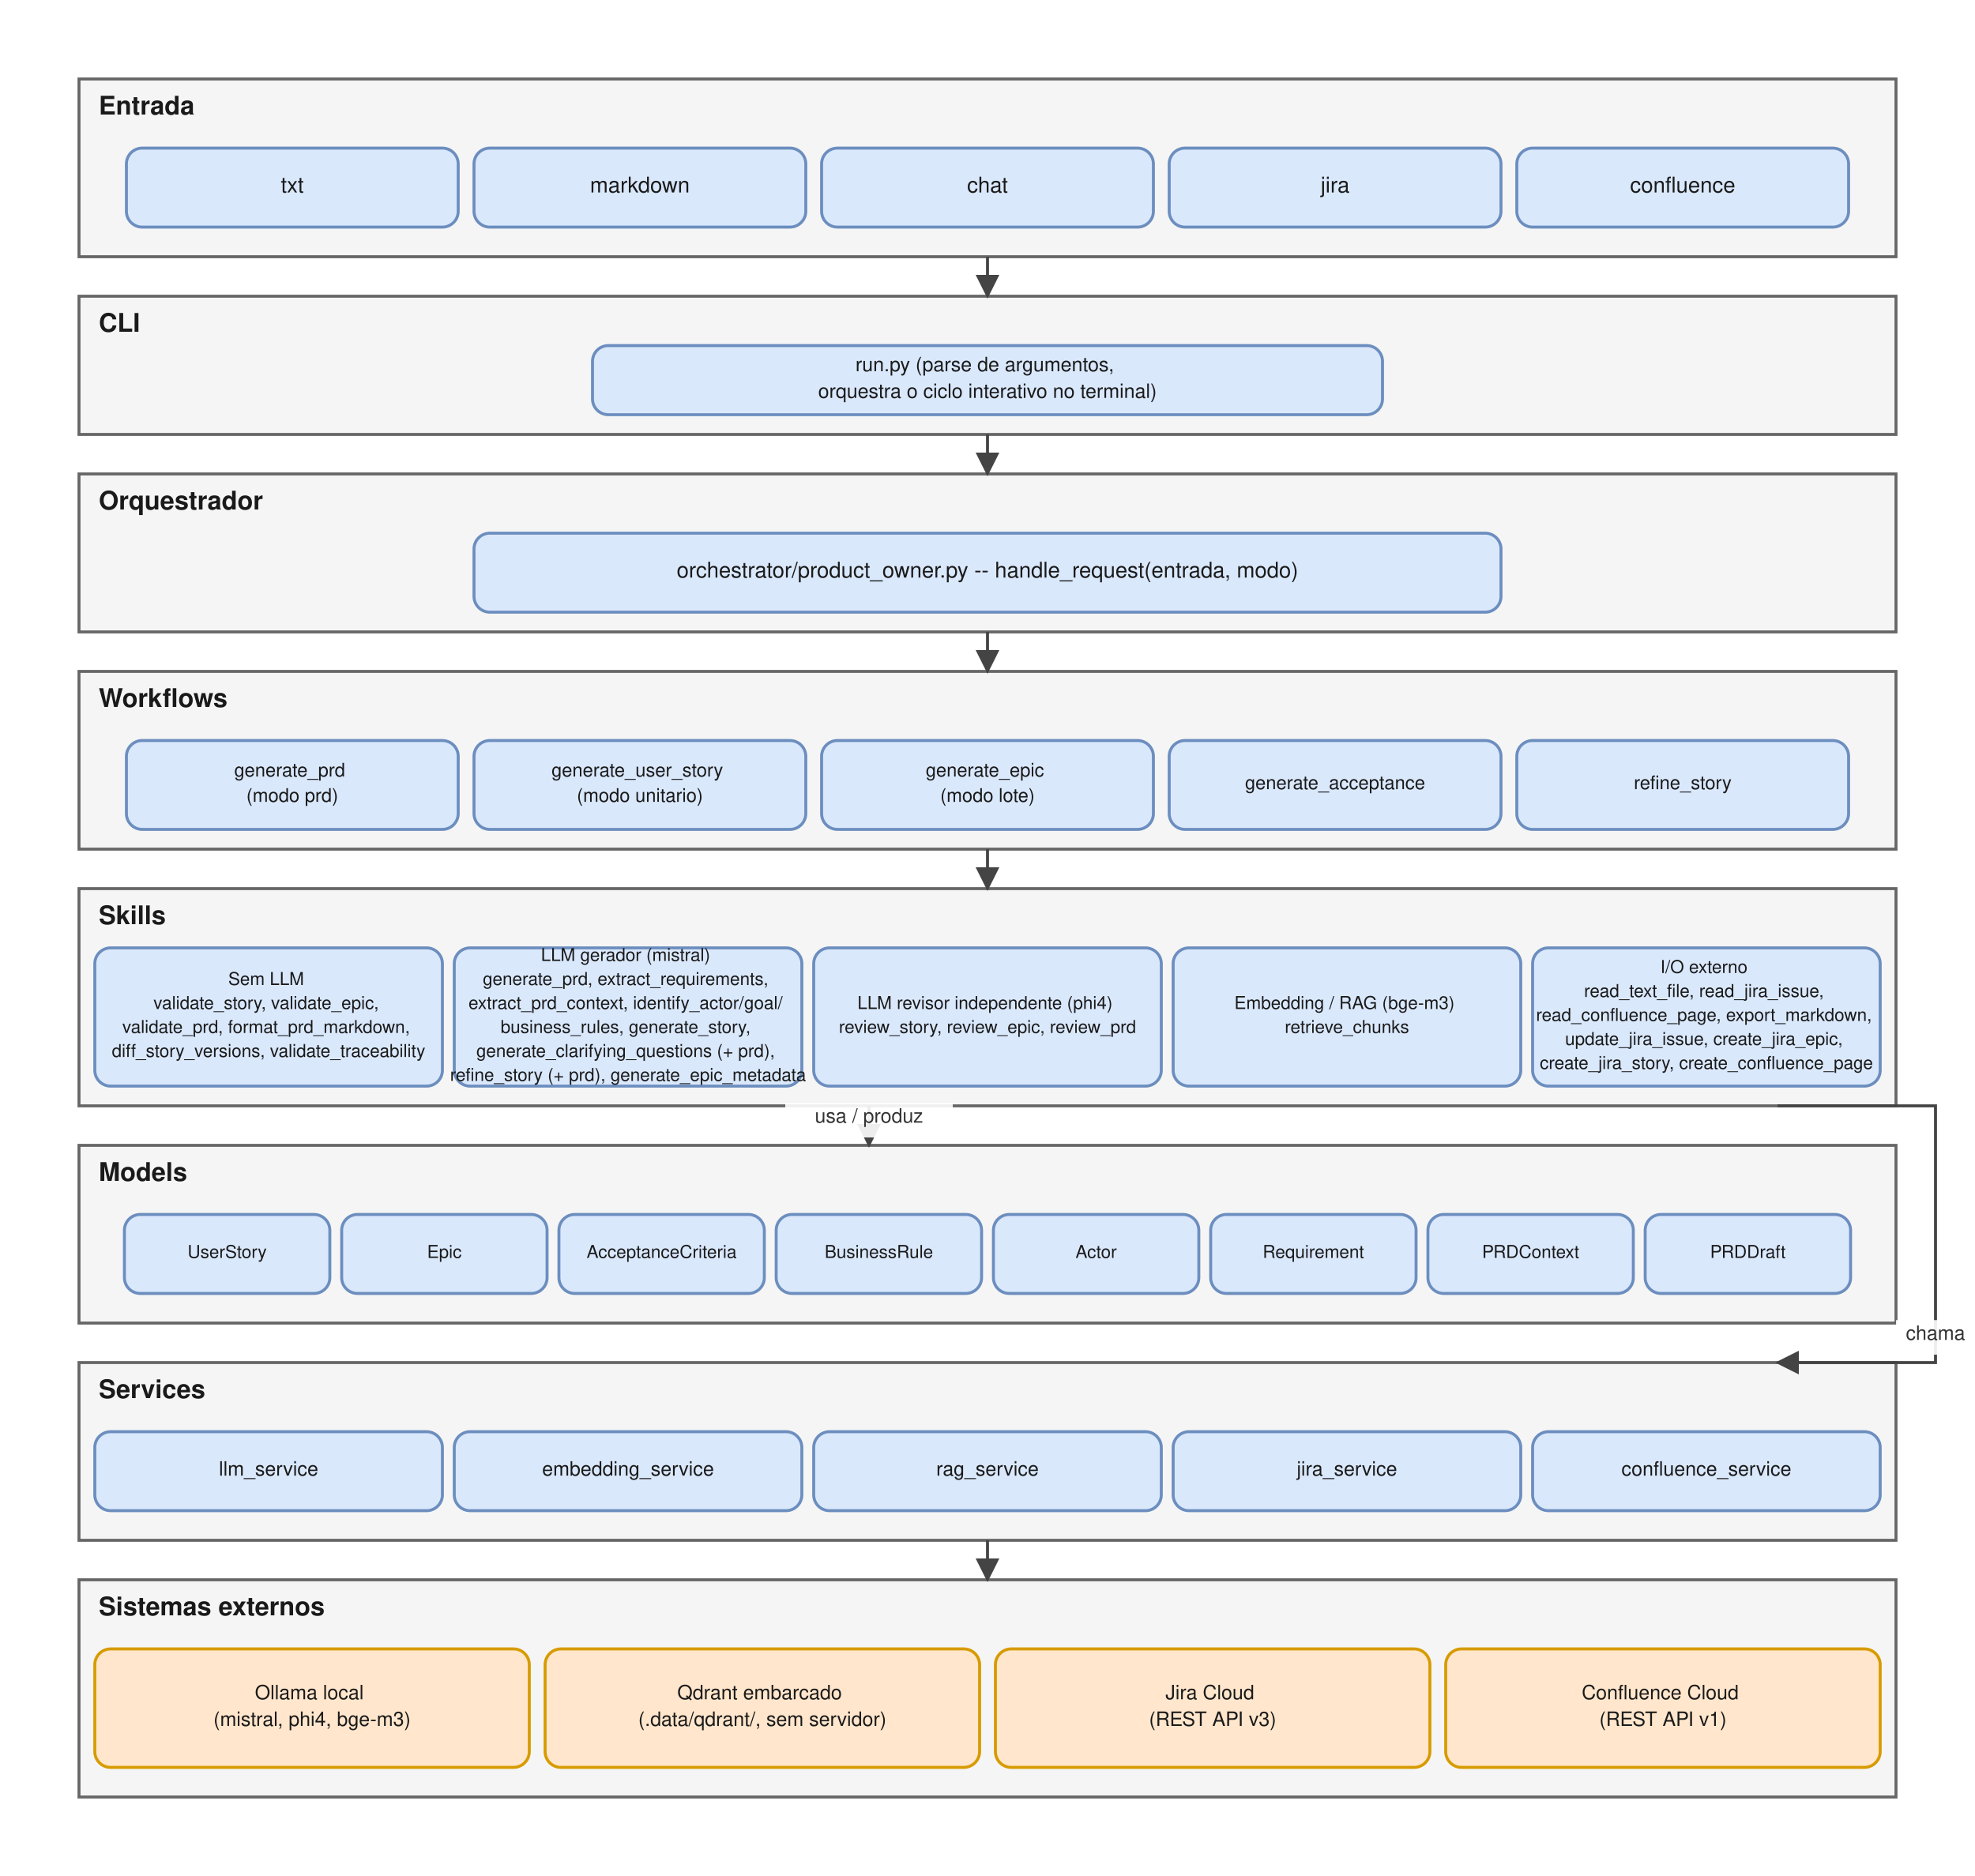
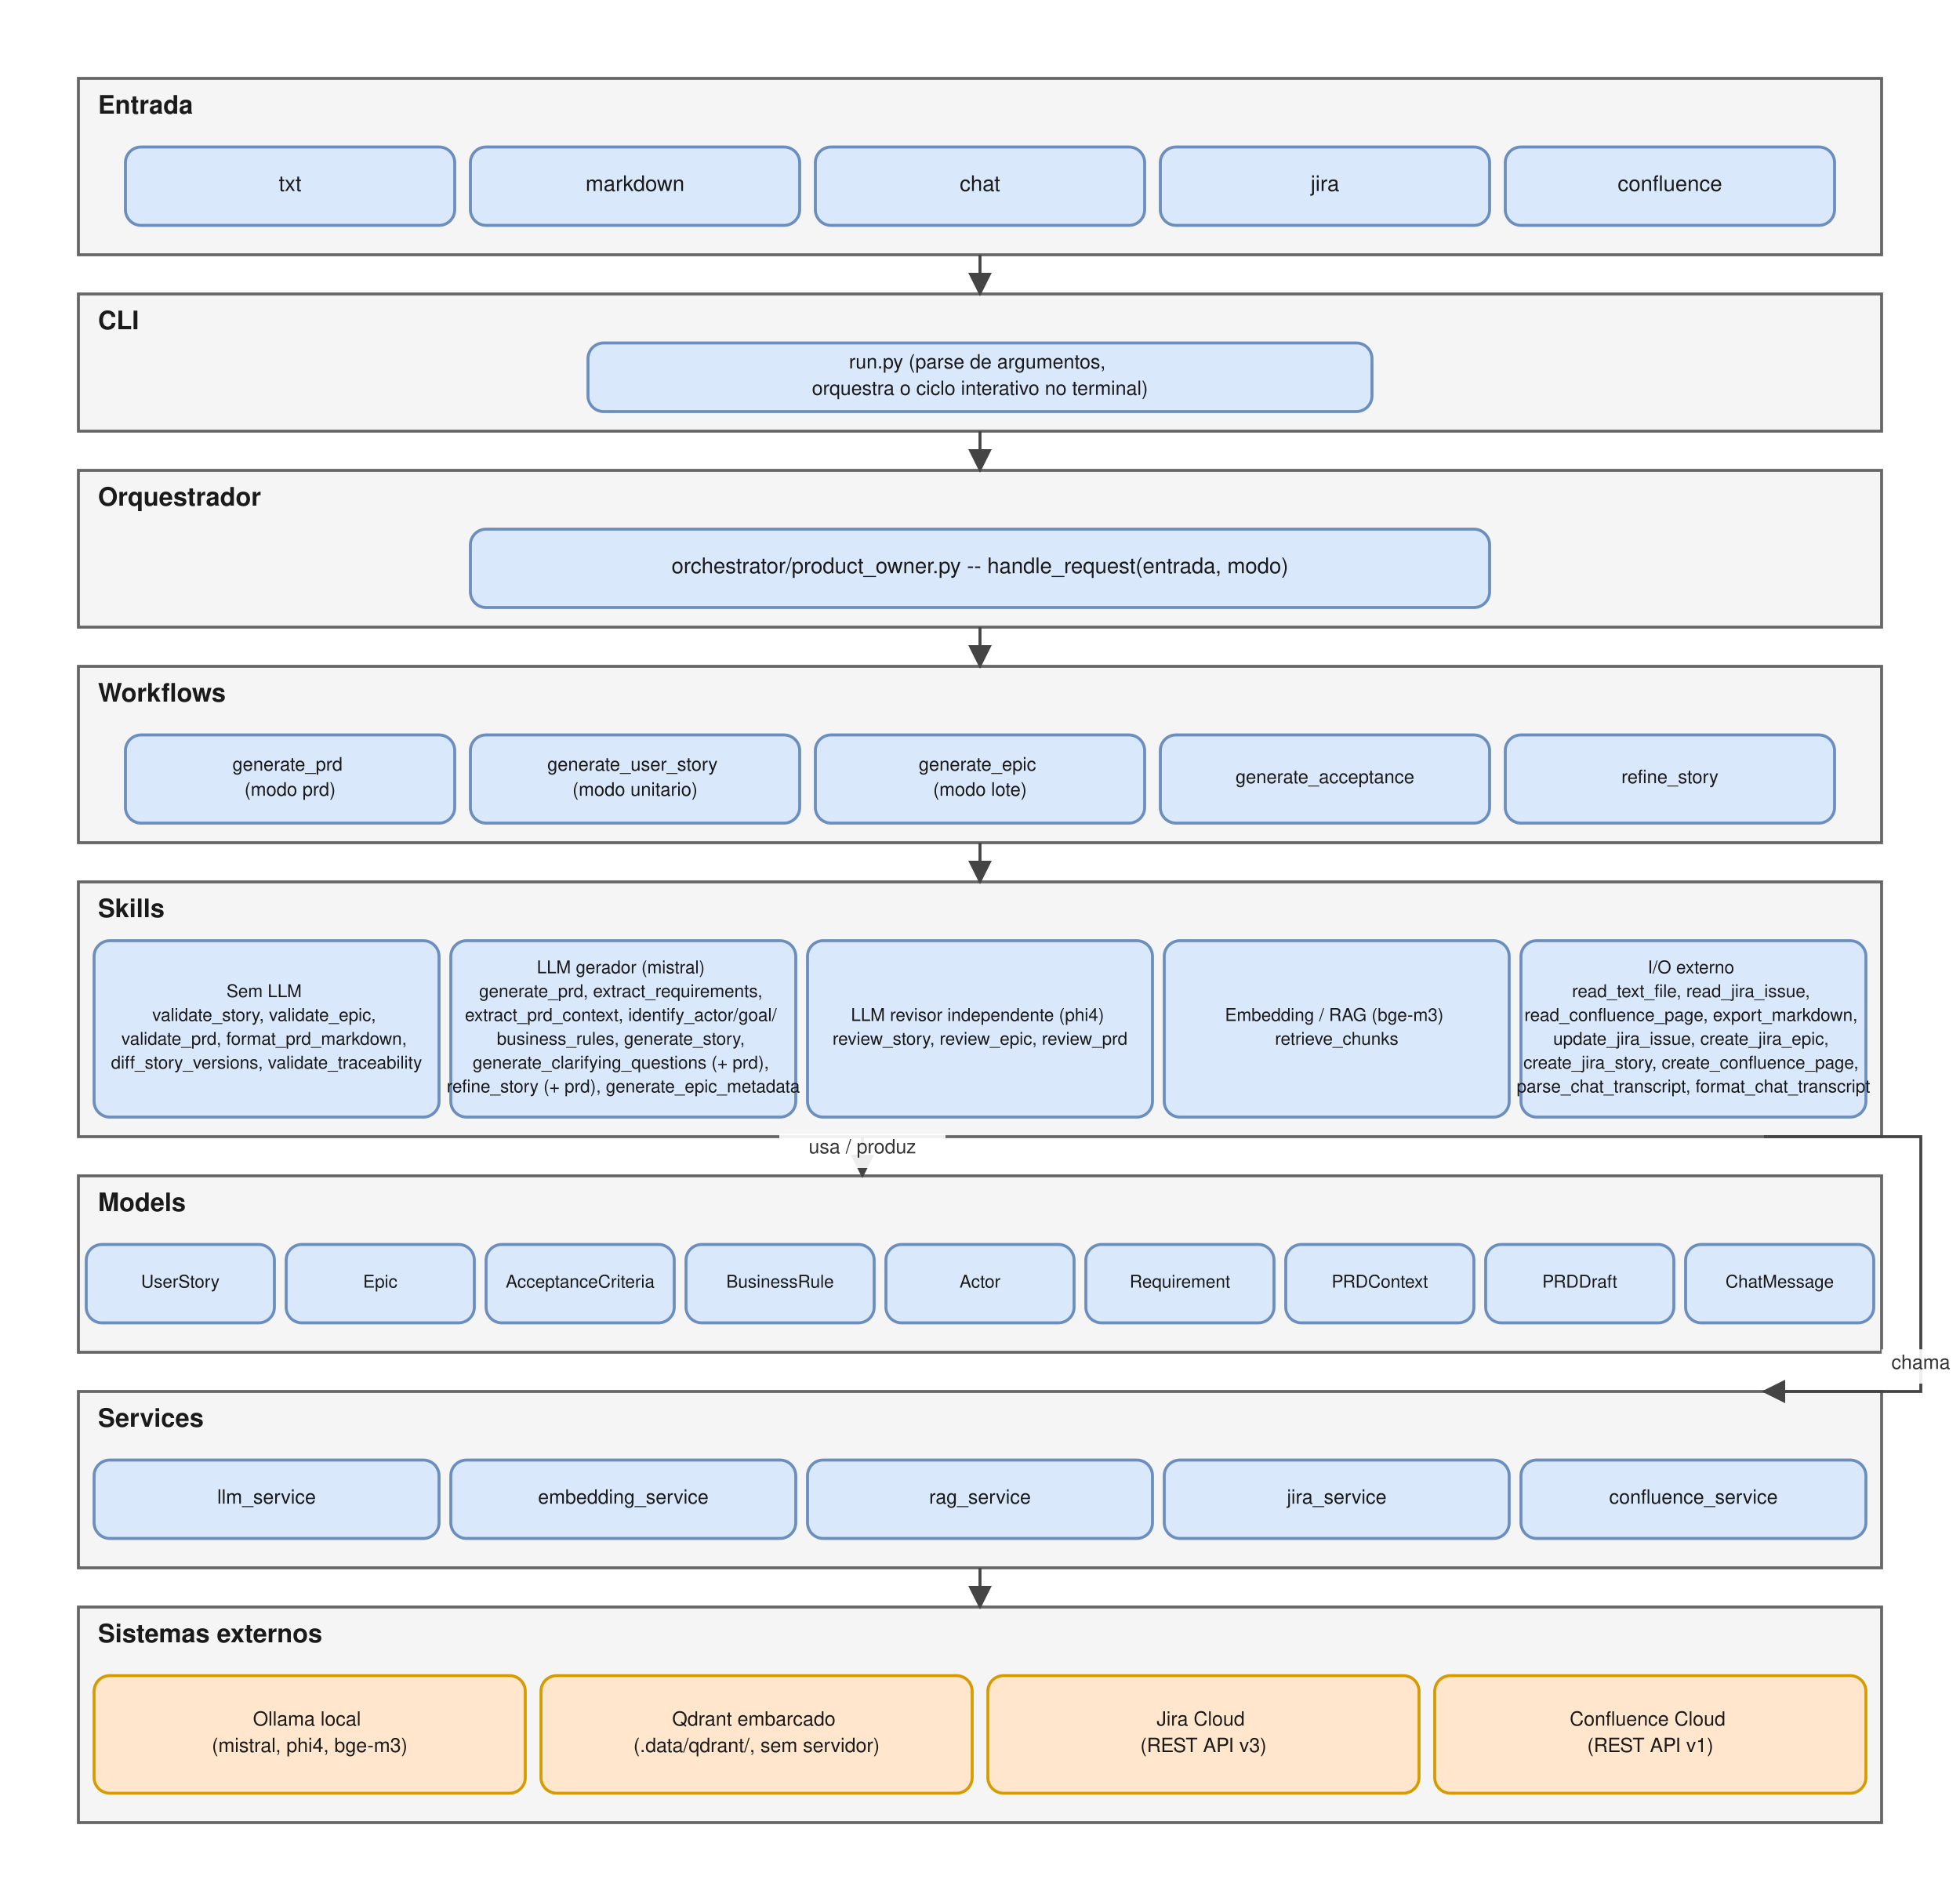
- <svg xmlns="http://www.w3.org/2000/svg" viewBox="0 0 1000 950" width="1000" height="950">
-   <rect x="0" y="0" width="1000" height="950" fill="#ffffff" />
+ <svg xmlns="http://www.w3.org/2000/svg" viewBox="0 0 1000 970" width="1000" height="970">
+   <rect x="0" y="0" width="1000" height="970" fill="#ffffff" />
  <defs>
    <marker id="arrow" viewBox="0 0 10 10" refX="9" refY="5" markerWidth="8" markerHeight="8" orient="auto-start-reverse">
      <path d="M0,0 L10,5 L0,10 z" fill="#444444" />
    </marker>
  </defs>
  <rect x="40" y="40" width="920" height="90" fill="#f5f5f5" stroke="#666666" stroke-width="1.5" />
  <text x="50" y="58" font-size="13" font-weight="bold" font-family="Helvetica,Arial,sans-serif" fill="#1a1a1a">Entrada</text>
  <rect x="40" y="150" width="920" height="70" fill="#f5f5f5" stroke="#666666" stroke-width="1.5" />
  <text x="50" y="168" font-size="13" font-weight="bold" font-family="Helvetica,Arial,sans-serif" fill="#1a1a1a">CLI</text>
  <rect x="40" y="240" width="920" height="80" fill="#f5f5f5" stroke="#666666" stroke-width="1.5" />
  <text x="50" y="258" font-size="13" font-weight="bold" font-family="Helvetica,Arial,sans-serif" fill="#1a1a1a">Orquestrador</text>
  <rect x="40" y="340" width="920" height="90" fill="#f5f5f5" stroke="#666666" stroke-width="1.5" />
  <text x="50" y="358" font-size="13" font-weight="bold" font-family="Helvetica,Arial,sans-serif" fill="#1a1a1a">Workflows</text>
-   <rect x="40" y="450" width="920" height="110" fill="#f5f5f5" stroke="#666666" stroke-width="1.5" />
+   <rect x="40" y="450" width="920" height="130" fill="#f5f5f5" stroke="#666666" stroke-width="1.5" />
  <text x="50" y="468" font-size="13" font-weight="bold" font-family="Helvetica,Arial,sans-serif" fill="#1a1a1a">Skills</text>
-   <rect x="40" y="580" width="920" height="90" fill="#f5f5f5" stroke="#666666" stroke-width="1.5" />
-   <text x="50" y="598" font-size="13" font-weight="bold" font-family="Helvetica,Arial,sans-serif" fill="#1a1a1a">Models</text>
-   <rect x="40" y="690" width="920" height="90" fill="#f5f5f5" stroke="#666666" stroke-width="1.5" />
-   <text x="50" y="708" font-size="13" font-weight="bold" font-family="Helvetica,Arial,sans-serif" fill="#1a1a1a">Services</text>
-   <rect x="40" y="800" width="920" height="110" fill="#f5f5f5" stroke="#666666" stroke-width="1.5" />
-   <text x="50" y="818" font-size="13" font-weight="bold" font-family="Helvetica,Arial,sans-serif" fill="#1a1a1a">Sistemas externos</text>
+   <rect x="40" y="600" width="920" height="90" fill="#f5f5f5" stroke="#666666" stroke-width="1.5" />
+   <text x="50" y="618" font-size="13" font-weight="bold" font-family="Helvetica,Arial,sans-serif" fill="#1a1a1a">Models</text>
+   <rect x="40" y="710" width="920" height="90" fill="#f5f5f5" stroke="#666666" stroke-width="1.5" />
+   <text x="50" y="728" font-size="13" font-weight="bold" font-family="Helvetica,Arial,sans-serif" fill="#1a1a1a">Services</text>
+   <rect x="40" y="820" width="920" height="110" fill="#f5f5f5" stroke="#666666" stroke-width="1.5" />
+   <text x="50" y="838" font-size="13" font-weight="bold" font-family="Helvetica,Arial,sans-serif" fill="#1a1a1a">Sistemas externos</text>
  <rect x="64.0" y="75" width="168" height="40" rx="8" ry="8" fill="#dae8fc" stroke="#6c8ebf" stroke-width="1.5" />
  <text x="148.0" y="97.475" text-anchor="middle" font-size="11" font-family="Helvetica,Arial,sans-serif" fill="#1a1a1a">
    <tspan x="148.0" dy="0">txt</tspan>
  </text>
  <rect x="240.0" y="75" width="168" height="40" rx="8" ry="8" fill="#dae8fc" stroke="#6c8ebf" stroke-width="1.5" />
  <text x="324.0" y="97.475" text-anchor="middle" font-size="11" font-family="Helvetica,Arial,sans-serif" fill="#1a1a1a">
    <tspan x="324.0" dy="0">markdown</tspan>
  </text>
  <rect x="416.0" y="75" width="168" height="40" rx="8" ry="8" fill="#dae8fc" stroke="#6c8ebf" stroke-width="1.5" />
  <text x="500.0" y="97.475" text-anchor="middle" font-size="11" font-family="Helvetica,Arial,sans-serif" fill="#1a1a1a">
    <tspan x="500.0" dy="0">chat</tspan>
  </text>
  <rect x="592.0" y="75" width="168" height="40" rx="8" ry="8" fill="#dae8fc" stroke="#6c8ebf" stroke-width="1.5" />
  <text x="676.0" y="97.475" text-anchor="middle" font-size="11" font-family="Helvetica,Arial,sans-serif" fill="#1a1a1a">
    <tspan x="676.0" dy="0">jira</tspan>
  </text>
  <rect x="768.0" y="75" width="168" height="40" rx="8" ry="8" fill="#dae8fc" stroke="#6c8ebf" stroke-width="1.5" />
  <text x="852.0" y="97.475" text-anchor="middle" font-size="11" font-family="Helvetica,Arial,sans-serif" fill="#1a1a1a">
    <tspan x="852.0" dy="0">confluence</tspan>
  </text>
  <rect x="300" y="175" width="400" height="35" rx="8" ry="8" fill="#dae8fc" stroke="#6c8ebf" stroke-width="1.5" />
  <text x="500.0" y="188.0" text-anchor="middle" font-size="10" font-family="Helvetica,Arial,sans-serif" fill="#1a1a1a">
    <tspan x="500.0" dy="0">run.py (parse de argumentos,</tspan>
    <tspan x="500.0" dy="13.5">orquestra o ciclo interativo no terminal)</tspan>
  </text>
  <rect x="240" y="270" width="520" height="40" rx="8" ry="8" fill="#dae8fc" stroke="#6c8ebf" stroke-width="1.5" />
  <text x="500.0" y="292.475" text-anchor="middle" font-size="11" font-family="Helvetica,Arial,sans-serif" fill="#1a1a1a">
    <tspan x="500.0" dy="0">orchestrator/product_owner.py -- handle_request(entrada, modo)</tspan>
  </text>
  <rect x="64.0" y="375" width="168" height="45" rx="8" ry="8" fill="#dae8fc" stroke="#6c8ebf" stroke-width="1.5" />
  <text x="148.0" y="393.225" text-anchor="middle" font-size="9.5" font-family="Helvetica,Arial,sans-serif" fill="#1a1a1a">
    <tspan x="148.0" dy="0">generate_prd</tspan>
    <tspan x="148.0" dy="12.825">(modo prd)</tspan>
  </text>
  <rect x="240.0" y="375" width="168" height="45" rx="8" ry="8" fill="#dae8fc" stroke="#6c8ebf" stroke-width="1.5" />
  <text x="324.0" y="393.225" text-anchor="middle" font-size="9.5" font-family="Helvetica,Arial,sans-serif" fill="#1a1a1a">
    <tspan x="324.0" dy="0">generate_user_story</tspan>
    <tspan x="324.0" dy="12.825">(modo unitario)</tspan>
  </text>
  <rect x="416.0" y="375" width="168" height="45" rx="8" ry="8" fill="#dae8fc" stroke="#6c8ebf" stroke-width="1.5" />
  <text x="500.0" y="393.225" text-anchor="middle" font-size="9.5" font-family="Helvetica,Arial,sans-serif" fill="#1a1a1a">
    <tspan x="500.0" dy="0">generate_epic</tspan>
    <tspan x="500.0" dy="12.825">(modo lote)</tspan>
  </text>
  <rect x="592.0" y="375" width="168" height="45" rx="8" ry="8" fill="#dae8fc" stroke="#6c8ebf" stroke-width="1.5" />
  <text x="676.0" y="399.637" text-anchor="middle" font-size="9.5" font-family="Helvetica,Arial,sans-serif" fill="#1a1a1a">
    <tspan x="676.0" dy="0">generate_acceptance</tspan>
  </text>
  <rect x="768.0" y="375" width="168" height="45" rx="8" ry="8" fill="#dae8fc" stroke="#6c8ebf" stroke-width="1.5" />
  <text x="852.0" y="399.637" text-anchor="middle" font-size="9.5" font-family="Helvetica,Arial,sans-serif" fill="#1a1a1a">
    <tspan x="852.0" dy="0">refine_story</tspan>
  </text>
-   <rect x="48.0" y="480" width="176" height="70" rx="8" ry="8" fill="#dae8fc" stroke="#6c8ebf" stroke-width="1.5" />
-   <text x="136.0" y="498.8" text-anchor="middle" font-size="9" font-family="Helvetica,Arial,sans-serif" fill="#1a1a1a">
+   <rect x="48.0" y="480" width="176" height="90" rx="8" ry="8" fill="#dae8fc" stroke="#6c8ebf" stroke-width="1.5" />
+   <text x="136.0" y="508.8" text-anchor="middle" font-size="9" font-family="Helvetica,Arial,sans-serif" fill="#1a1a1a">
    <tspan x="136.0" dy="0">Sem LLM</tspan>
    <tspan x="136.0" dy="12.15">validate_story, validate_epic,</tspan>
    <tspan x="136.0" dy="12.15">validate_prd, format_prd_markdown,</tspan>
    <tspan x="136.0" dy="12.15">diff_story_versions, validate_traceability</tspan>
  </text>
-   <rect x="230.0" y="480" width="176" height="70" rx="8" ry="8" fill="#dae8fc" stroke="#6c8ebf" stroke-width="1.5" />
-   <text x="318.0" y="486.65" text-anchor="middle" font-size="9" font-family="Helvetica,Arial,sans-serif" fill="#1a1a1a">
+   <rect x="230.0" y="480" width="176" height="90" rx="8" ry="8" fill="#dae8fc" stroke="#6c8ebf" stroke-width="1.5" />
+   <text x="318.0" y="496.65" text-anchor="middle" font-size="9" font-family="Helvetica,Arial,sans-serif" fill="#1a1a1a">
    <tspan x="318.0" dy="0">LLM gerador (mistral)</tspan>
    <tspan x="318.0" dy="12.15">generate_prd, extract_requirements,</tspan>
    <tspan x="318.0" dy="12.15">extract_prd_context, identify_actor/goal/</tspan>
    <tspan x="318.0" dy="12.15">business_rules, generate_story,</tspan>
    <tspan x="318.0" dy="12.15">generate_clarifying_questions (+ prd),</tspan>
    <tspan x="318.0" dy="12.15">refine_story (+ prd), generate_epic_metadata</tspan>
  </text>
-   <rect x="412.0" y="480" width="176" height="70" rx="8" ry="8" fill="#dae8fc" stroke="#6c8ebf" stroke-width="1.5" />
-   <text x="500.0" y="510.95" text-anchor="middle" font-size="9" font-family="Helvetica,Arial,sans-serif" fill="#1a1a1a">
+   <rect x="412.0" y="480" width="176" height="90" rx="8" ry="8" fill="#dae8fc" stroke="#6c8ebf" stroke-width="1.5" />
+   <text x="500.0" y="520.95" text-anchor="middle" font-size="9" font-family="Helvetica,Arial,sans-serif" fill="#1a1a1a">
    <tspan x="500.0" dy="0">LLM revisor independente (phi4)</tspan>
    <tspan x="500.0" dy="12.15">review_story, review_epic, review_prd</tspan>
  </text>
-   <rect x="594.0" y="480" width="176" height="70" rx="8" ry="8" fill="#dae8fc" stroke="#6c8ebf" stroke-width="1.5" />
-   <text x="682.0" y="510.95" text-anchor="middle" font-size="9" font-family="Helvetica,Arial,sans-serif" fill="#1a1a1a">
+   <rect x="594.0" y="480" width="176" height="90" rx="8" ry="8" fill="#dae8fc" stroke="#6c8ebf" stroke-width="1.5" />
+   <text x="682.0" y="520.95" text-anchor="middle" font-size="9" font-family="Helvetica,Arial,sans-serif" fill="#1a1a1a">
    <tspan x="682.0" dy="0">Embedding / RAG (bge-m3)</tspan>
    <tspan x="682.0" dy="12.15">retrieve_chunks</tspan>
  </text>
-   <rect x="776.0" y="480" width="176" height="70" rx="8" ry="8" fill="#dae8fc" stroke="#6c8ebf" stroke-width="1.5" />
-   <text x="864.0" y="492.725" text-anchor="middle" font-size="9" font-family="Helvetica,Arial,sans-serif" fill="#1a1a1a">
+   <rect x="776.0" y="480" width="176" height="90" rx="8" ry="8" fill="#dae8fc" stroke="#6c8ebf" stroke-width="1.5" />
+   <text x="864.0" y="496.65" text-anchor="middle" font-size="9" font-family="Helvetica,Arial,sans-serif" fill="#1a1a1a">
    <tspan x="864.0" dy="0">I/O externo</tspan>
    <tspan x="864.0" dy="12.15">read_text_file, read_jira_issue,</tspan>
    <tspan x="864.0" dy="12.15">read_confluence_page, export_markdown,</tspan>
    <tspan x="864.0" dy="12.15">update_jira_issue, create_jira_epic,</tspan>
-     <tspan x="864.0" dy="12.15">create_jira_story, create_confluence_page</tspan>
-   </text>
-   <rect x="63.0" y="615" width="104" height="40" rx="8" ry="8" fill="#dae8fc" stroke="#6c8ebf" stroke-width="1.5" />
-   <text x="115.0" y="637.025" text-anchor="middle" font-size="9" font-family="Helvetica,Arial,sans-serif" fill="#1a1a1a">
-     <tspan x="115.0" dy="0">UserStory</tspan>
-   </text>
-   <rect x="173.0" y="615" width="104" height="40" rx="8" ry="8" fill="#dae8fc" stroke="#6c8ebf" stroke-width="1.5" />
-   <text x="225.0" y="637.025" text-anchor="middle" font-size="9" font-family="Helvetica,Arial,sans-serif" fill="#1a1a1a">
-     <tspan x="225.0" dy="0">Epic</tspan>
-   </text>
-   <rect x="283.0" y="615" width="104" height="40" rx="8" ry="8" fill="#dae8fc" stroke="#6c8ebf" stroke-width="1.5" />
-   <text x="335.0" y="637.025" text-anchor="middle" font-size="9" font-family="Helvetica,Arial,sans-serif" fill="#1a1a1a">
-     <tspan x="335.0" dy="0">AcceptanceCriteria</tspan>
-   </text>
-   <rect x="393.0" y="615" width="104" height="40" rx="8" ry="8" fill="#dae8fc" stroke="#6c8ebf" stroke-width="1.5" />
-   <text x="445.0" y="637.025" text-anchor="middle" font-size="9" font-family="Helvetica,Arial,sans-serif" fill="#1a1a1a">
-     <tspan x="445.0" dy="0">BusinessRule</tspan>
-   </text>
-   <rect x="503.0" y="615" width="104" height="40" rx="8" ry="8" fill="#dae8fc" stroke="#6c8ebf" stroke-width="1.5" />
-   <text x="555.0" y="637.025" text-anchor="middle" font-size="9" font-family="Helvetica,Arial,sans-serif" fill="#1a1a1a">
-     <tspan x="555.0" dy="0">Actor</tspan>
-   </text>
-   <rect x="613.0" y="615" width="104" height="40" rx="8" ry="8" fill="#dae8fc" stroke="#6c8ebf" stroke-width="1.5" />
-   <text x="665.0" y="637.025" text-anchor="middle" font-size="9" font-family="Helvetica,Arial,sans-serif" fill="#1a1a1a">
-     <tspan x="665.0" dy="0">Requirement</tspan>
-   </text>
-   <rect x="723.0" y="615" width="104" height="40" rx="8" ry="8" fill="#dae8fc" stroke="#6c8ebf" stroke-width="1.5" />
-   <text x="775.0" y="637.025" text-anchor="middle" font-size="9" font-family="Helvetica,Arial,sans-serif" fill="#1a1a1a">
-     <tspan x="775.0" dy="0">PRDContext</tspan>
-   </text>
-   <rect x="833.0" y="615" width="104" height="40" rx="8" ry="8" fill="#dae8fc" stroke="#6c8ebf" stroke-width="1.5" />
-   <text x="885.0" y="637.025" text-anchor="middle" font-size="9" font-family="Helvetica,Arial,sans-serif" fill="#1a1a1a">
-     <tspan x="885.0" dy="0">PRDDraft</tspan>
-   </text>
-   <rect x="48.0" y="725" width="176" height="40" rx="8" ry="8" fill="#dae8fc" stroke="#6c8ebf" stroke-width="1.5" />
-   <text x="136.0" y="747.25" text-anchor="middle" font-size="10" font-family="Helvetica,Arial,sans-serif" fill="#1a1a1a">
+     <tspan x="864.0" dy="12.15">create_jira_story, create_confluence_page,</tspan>
+     <tspan x="864.0" dy="12.15">parse_chat_transcript, format_chat_transcript</tspan>
+   </text>
+   <rect x="44.0" y="635" width="96" height="40" rx="8" ry="8" fill="#dae8fc" stroke="#6c8ebf" stroke-width="1.5" />
+   <text x="92.0" y="657.025" text-anchor="middle" font-size="9" font-family="Helvetica,Arial,sans-serif" fill="#1a1a1a">
+     <tspan x="92.0" dy="0">UserStory</tspan>
+   </text>
+   <rect x="146.0" y="635" width="96" height="40" rx="8" ry="8" fill="#dae8fc" stroke="#6c8ebf" stroke-width="1.5" />
+   <text x="194.0" y="657.025" text-anchor="middle" font-size="9" font-family="Helvetica,Arial,sans-serif" fill="#1a1a1a">
+     <tspan x="194.0" dy="0">Epic</tspan>
+   </text>
+   <rect x="248.0" y="635" width="96" height="40" rx="8" ry="8" fill="#dae8fc" stroke="#6c8ebf" stroke-width="1.5" />
+   <text x="296.0" y="657.025" text-anchor="middle" font-size="9" font-family="Helvetica,Arial,sans-serif" fill="#1a1a1a">
+     <tspan x="296.0" dy="0">AcceptanceCriteria</tspan>
+   </text>
+   <rect x="350.0" y="635" width="96" height="40" rx="8" ry="8" fill="#dae8fc" stroke="#6c8ebf" stroke-width="1.5" />
+   <text x="398.0" y="657.025" text-anchor="middle" font-size="9" font-family="Helvetica,Arial,sans-serif" fill="#1a1a1a">
+     <tspan x="398.0" dy="0">BusinessRule</tspan>
+   </text>
+   <rect x="452.0" y="635" width="96" height="40" rx="8" ry="8" fill="#dae8fc" stroke="#6c8ebf" stroke-width="1.5" />
+   <text x="500.0" y="657.025" text-anchor="middle" font-size="9" font-family="Helvetica,Arial,sans-serif" fill="#1a1a1a">
+     <tspan x="500.0" dy="0">Actor</tspan>
+   </text>
+   <rect x="554.0" y="635" width="96" height="40" rx="8" ry="8" fill="#dae8fc" stroke="#6c8ebf" stroke-width="1.5" />
+   <text x="602.0" y="657.025" text-anchor="middle" font-size="9" font-family="Helvetica,Arial,sans-serif" fill="#1a1a1a">
+     <tspan x="602.0" dy="0">Requirement</tspan>
+   </text>
+   <rect x="656.0" y="635" width="96" height="40" rx="8" ry="8" fill="#dae8fc" stroke="#6c8ebf" stroke-width="1.5" />
+   <text x="704.0" y="657.025" text-anchor="middle" font-size="9" font-family="Helvetica,Arial,sans-serif" fill="#1a1a1a">
+     <tspan x="704.0" dy="0">PRDContext</tspan>
+   </text>
+   <rect x="758.0" y="635" width="96" height="40" rx="8" ry="8" fill="#dae8fc" stroke="#6c8ebf" stroke-width="1.5" />
+   <text x="806.0" y="657.025" text-anchor="middle" font-size="9" font-family="Helvetica,Arial,sans-serif" fill="#1a1a1a">
+     <tspan x="806.0" dy="0">PRDDraft</tspan>
+   </text>
+   <rect x="860.0" y="635" width="96" height="40" rx="8" ry="8" fill="#dae8fc" stroke="#6c8ebf" stroke-width="1.5" />
+   <text x="908.0" y="657.025" text-anchor="middle" font-size="9" font-family="Helvetica,Arial,sans-serif" fill="#1a1a1a">
+     <tspan x="908.0" dy="0">ChatMessage</tspan>
+   </text>
+   <rect x="48.0" y="745" width="176" height="40" rx="8" ry="8" fill="#dae8fc" stroke="#6c8ebf" stroke-width="1.5" />
+   <text x="136.0" y="767.25" text-anchor="middle" font-size="10" font-family="Helvetica,Arial,sans-serif" fill="#1a1a1a">
    <tspan x="136.0" dy="0">llm_service</tspan>
  </text>
-   <rect x="230.0" y="725" width="176" height="40" rx="8" ry="8" fill="#dae8fc" stroke="#6c8ebf" stroke-width="1.5" />
-   <text x="318.0" y="747.25" text-anchor="middle" font-size="10" font-family="Helvetica,Arial,sans-serif" fill="#1a1a1a">
+   <rect x="230.0" y="745" width="176" height="40" rx="8" ry="8" fill="#dae8fc" stroke="#6c8ebf" stroke-width="1.5" />
+   <text x="318.0" y="767.25" text-anchor="middle" font-size="10" font-family="Helvetica,Arial,sans-serif" fill="#1a1a1a">
    <tspan x="318.0" dy="0">embedding_service</tspan>
  </text>
-   <rect x="412.0" y="725" width="176" height="40" rx="8" ry="8" fill="#dae8fc" stroke="#6c8ebf" stroke-width="1.5" />
-   <text x="500.0" y="747.25" text-anchor="middle" font-size="10" font-family="Helvetica,Arial,sans-serif" fill="#1a1a1a">
+   <rect x="412.0" y="745" width="176" height="40" rx="8" ry="8" fill="#dae8fc" stroke="#6c8ebf" stroke-width="1.5" />
+   <text x="500.0" y="767.25" text-anchor="middle" font-size="10" font-family="Helvetica,Arial,sans-serif" fill="#1a1a1a">
    <tspan x="500.0" dy="0">rag_service</tspan>
  </text>
-   <rect x="594.0" y="725" width="176" height="40" rx="8" ry="8" fill="#dae8fc" stroke="#6c8ebf" stroke-width="1.5" />
-   <text x="682.0" y="747.25" text-anchor="middle" font-size="10" font-family="Helvetica,Arial,sans-serif" fill="#1a1a1a">
+   <rect x="594.0" y="745" width="176" height="40" rx="8" ry="8" fill="#dae8fc" stroke="#6c8ebf" stroke-width="1.5" />
+   <text x="682.0" y="767.25" text-anchor="middle" font-size="10" font-family="Helvetica,Arial,sans-serif" fill="#1a1a1a">
    <tspan x="682.0" dy="0">jira_service</tspan>
  </text>
-   <rect x="776.0" y="725" width="176" height="40" rx="8" ry="8" fill="#dae8fc" stroke="#6c8ebf" stroke-width="1.5" />
-   <text x="864.0" y="747.25" text-anchor="middle" font-size="10" font-family="Helvetica,Arial,sans-serif" fill="#1a1a1a">
+   <rect x="776.0" y="745" width="176" height="40" rx="8" ry="8" fill="#dae8fc" stroke="#6c8ebf" stroke-width="1.5" />
+   <text x="864.0" y="767.25" text-anchor="middle" font-size="10" font-family="Helvetica,Arial,sans-serif" fill="#1a1a1a">
    <tspan x="864.0" dy="0">confluence_service</tspan>
  </text>
-   <rect x="48.0" y="835" width="220" height="60" rx="8" ry="8" fill="#ffe6cc" stroke="#d79b00" stroke-width="1.5" />
-   <text x="158.0" y="860.5" text-anchor="middle" font-size="10" font-family="Helvetica,Arial,sans-serif" fill="#1a1a1a">
+   <rect x="48.0" y="855" width="220" height="60" rx="8" ry="8" fill="#ffe6cc" stroke="#d79b00" stroke-width="1.5" />
+   <text x="158.0" y="880.5" text-anchor="middle" font-size="10" font-family="Helvetica,Arial,sans-serif" fill="#1a1a1a">
    <tspan x="158.0" dy="0">Ollama local</tspan>
    <tspan x="158.0" dy="13.5">(mistral, phi4, bge-m3)</tspan>
  </text>
-   <rect x="276.0" y="835" width="220" height="60" rx="8" ry="8" fill="#ffe6cc" stroke="#d79b00" stroke-width="1.5" />
-   <text x="386.0" y="860.5" text-anchor="middle" font-size="10" font-family="Helvetica,Arial,sans-serif" fill="#1a1a1a">
+   <rect x="276.0" y="855" width="220" height="60" rx="8" ry="8" fill="#ffe6cc" stroke="#d79b00" stroke-width="1.5" />
+   <text x="386.0" y="880.5" text-anchor="middle" font-size="10" font-family="Helvetica,Arial,sans-serif" fill="#1a1a1a">
    <tspan x="386.0" dy="0">Qdrant embarcado</tspan>
    <tspan x="386.0" dy="13.5">(.data/qdrant/, sem servidor)</tspan>
  </text>
-   <rect x="504.0" y="835" width="220" height="60" rx="8" ry="8" fill="#ffe6cc" stroke="#d79b00" stroke-width="1.5" />
-   <text x="614.0" y="860.5" text-anchor="middle" font-size="10" font-family="Helvetica,Arial,sans-serif" fill="#1a1a1a">
+   <rect x="504.0" y="855" width="220" height="60" rx="8" ry="8" fill="#ffe6cc" stroke="#d79b00" stroke-width="1.5" />
+   <text x="614.0" y="880.5" text-anchor="middle" font-size="10" font-family="Helvetica,Arial,sans-serif" fill="#1a1a1a">
    <tspan x="614.0" dy="0">Jira Cloud</tspan>
    <tspan x="614.0" dy="13.5">(REST API v3)</tspan>
  </text>
-   <rect x="732.0" y="835" width="220" height="60" rx="8" ry="8" fill="#ffe6cc" stroke="#d79b00" stroke-width="1.5" />
-   <text x="842.0" y="860.5" text-anchor="middle" font-size="10" font-family="Helvetica,Arial,sans-serif" fill="#1a1a1a">
+   <rect x="732.0" y="855" width="220" height="60" rx="8" ry="8" fill="#ffe6cc" stroke="#d79b00" stroke-width="1.5" />
+   <text x="842.0" y="880.5" text-anchor="middle" font-size="10" font-family="Helvetica,Arial,sans-serif" fill="#1a1a1a">
    <tspan x="842.0" dy="0">Confluence Cloud</tspan>
    <tspan x="842.0" dy="13.5">(REST API v1)</tspan>
  </text>
  <path d="M500.0,130 L500.0,150" fill="none" stroke="#444444" stroke-width="1.5" marker-end="url(#arrow)" />
  <path d="M500.0,220 L500.0,240" fill="none" stroke="#444444" stroke-width="1.5" marker-end="url(#arrow)" />
  <path d="M500.0,320 L500.0,340" fill="none" stroke="#444444" stroke-width="1.5" marker-end="url(#arrow)" />
  <path d="M500.0,430 L500.0,450" fill="none" stroke="#444444" stroke-width="1.5" marker-end="url(#arrow)" />
-   <path d="M440.0,560 L440.0,580" fill="none" stroke="#444444" stroke-width="1.5" marker-end="url(#arrow)" />
-   <rect x="397.6" y="558.5" width="84.8" height="17.5" fill="#ffffff" opacity="0.9" />
-   <text x="440.0" y="568.5" text-anchor="middle" font-size="10" font-family="Helvetica,Arial,sans-serif" fill="#333333">
+   <path d="M440.0,580 L440.0,600" fill="none" stroke="#444444" stroke-width="1.5" marker-end="url(#arrow)" />
+   <rect x="397.6" y="578.5" width="84.8" height="17.5" fill="#ffffff" opacity="0.9" />
+   <text x="440.0" y="588.5" text-anchor="middle" font-size="10" font-family="Helvetica,Arial,sans-serif" fill="#333333">
    <tspan x="440.0" dy="0">usa / produz</tspan>
  </text>
-   <path d="M900,560 L980,560 L980,690 L900,690" fill="none" stroke="#444444" stroke-width="1.5" marker-end="url(#arrow)" />
-   <rect x="960.0" y="668.5" width="40.0" height="17.5" fill="#ffffff" opacity="0.9" />
-   <text x="980" y="678.5" text-anchor="middle" font-size="10" font-family="Helvetica,Arial,sans-serif" fill="#333333">
+   <path d="M900,580 L980,580 L980,710 L900,710" fill="none" stroke="#444444" stroke-width="1.5" marker-end="url(#arrow)" />
+   <rect x="960.0" y="688.5" width="40.0" height="17.5" fill="#ffffff" opacity="0.9" />
+   <text x="980" y="698.5" text-anchor="middle" font-size="10" font-family="Helvetica,Arial,sans-serif" fill="#333333">
    <tspan x="980" dy="0">chama</tspan>
  </text>
-   <path d="M500.0,780 L500.0,800" fill="none" stroke="#444444" stroke-width="1.5" marker-end="url(#arrow)" />
+   <path d="M500.0,800 L500.0,820" fill="none" stroke="#444444" stroke-width="1.5" marker-end="url(#arrow)" />
</svg>
